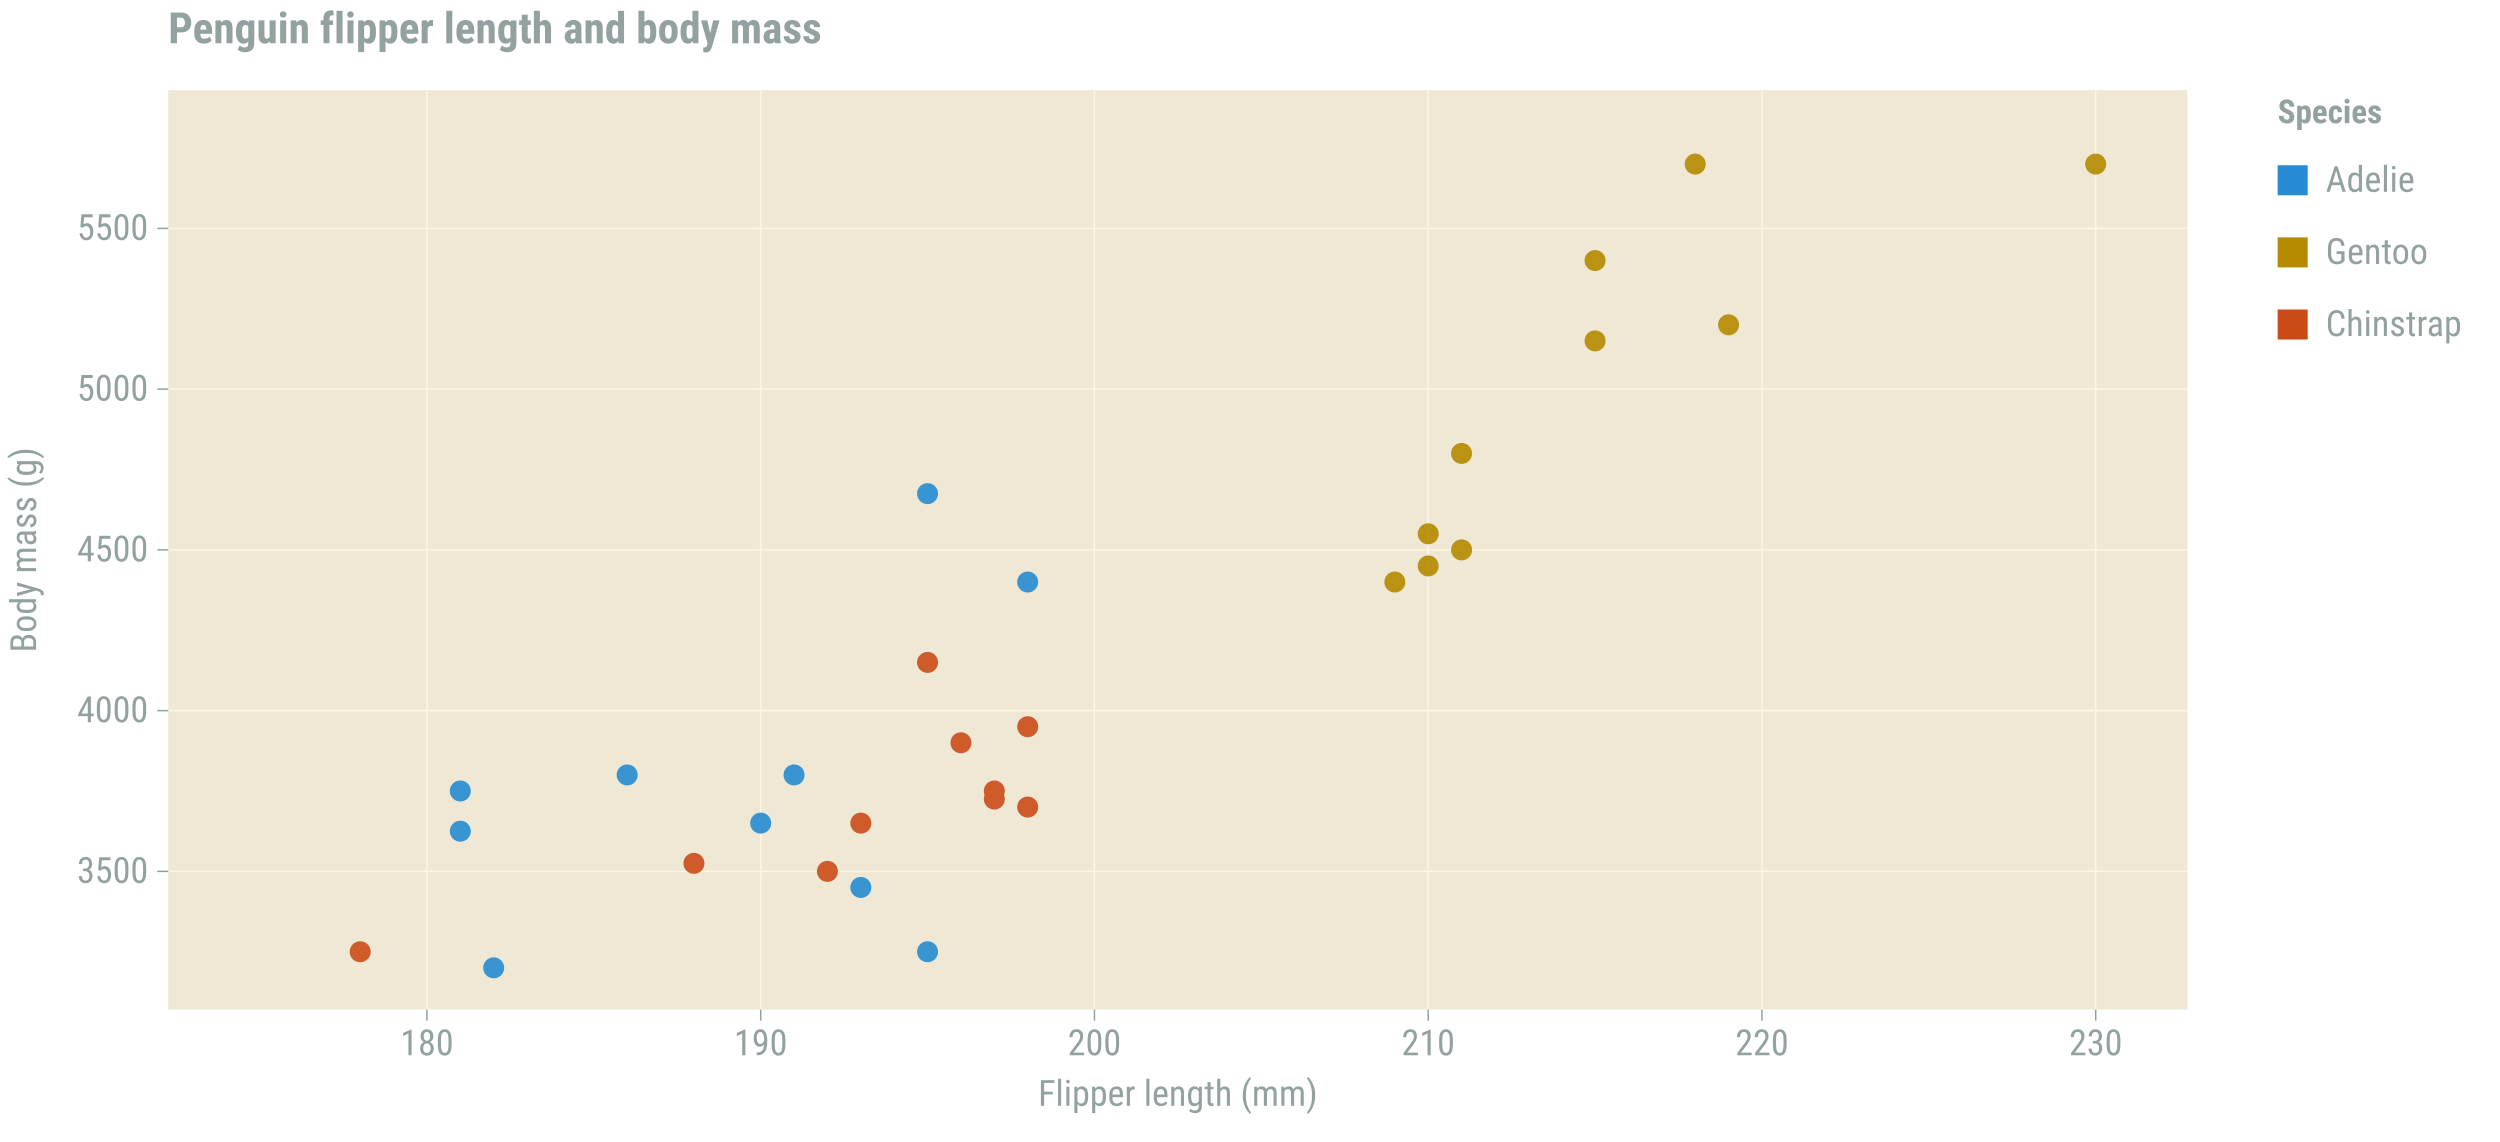
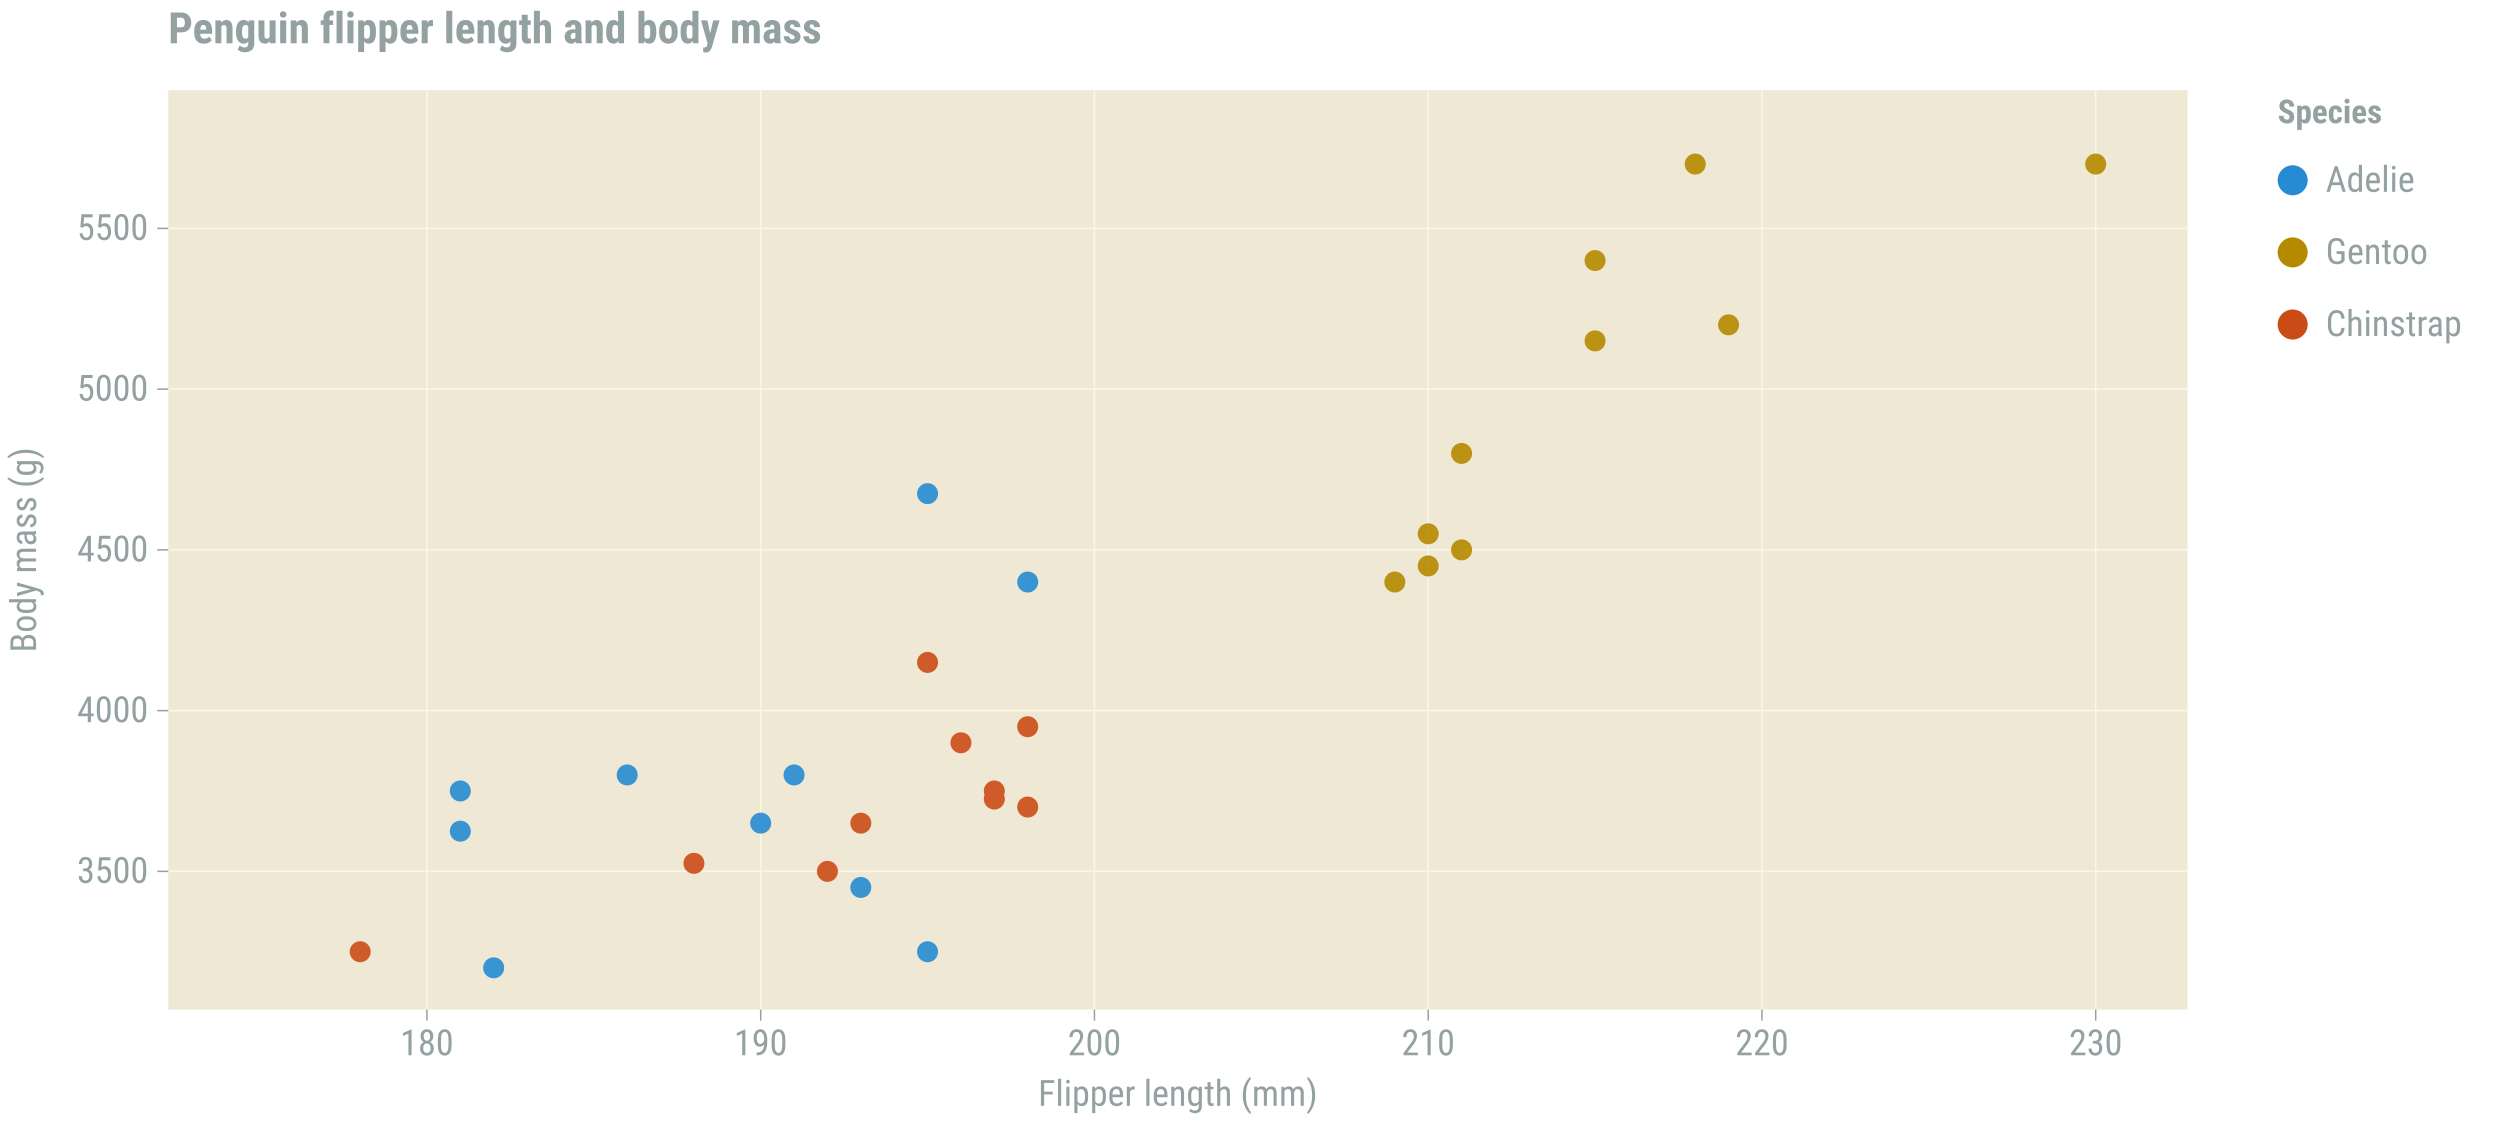
<svg xmlns="http://www.w3.org/2000/svg" width="832" height="380" viewBox="0 0 832 380" role="img" aria-label="Penguin flipper length and body mass" class="gg-plot" font-family="&quot;Roboto Condensed&quot;, &quot;Arial Narrow&quot;, Arial, sans-serif" font-size="12" font-weight="400" text-rendering="optimizeLegibility" shape-rendering="geometricPrecision">
  <text class="gg-title" x="56" y="14.4" font-size="14.4" font-weight="700" fill="var(--gg-ink, #93a1a1)">Penguin flipper length and body mass</text>
  <defs>
    <clipPath id="ssolarized_2_penguins-scatter_solarized_832x380-gg-clip-0">
      <rect width="672" height="306" />
    </clipPath>
  </defs>
  <g class="gg-panel" data-panel="0" transform="translate(56,30)">
    <rect class="gg-panel-background" width="672" height="306" fill="var(--gg-panel, #eee8d5)" />
    <g class="gg-grid" stroke="var(--gg-grid, #fdf6e3)" stroke-width="0.5" vector-effect="non-scaling-stroke">
      <line x1="86.08" y1="0" x2="86.08" y2="306" />
      <line x1="197.16" y1="0" x2="197.16" y2="306" />
      <line x1="308.23" y1="0" x2="308.23" y2="306" />
      <line x1="419.31" y1="0" x2="419.31" y2="306" />
      <line x1="530.38" y1="0" x2="530.38" y2="306" />
      <line x1="641.45" y1="0" x2="641.45" y2="306" />
      <line x1="0" y1="259.99" x2="672" y2="259.99" />
      <line x1="0" y1="206.5" x2="672" y2="206.5" />
      <line x1="0" y1="153" x2="672" y2="153" />
      <line x1="0" y1="99.5" x2="672" y2="99.5" />
      <line x1="0" y1="46.01" x2="672" y2="46.01" />
    </g>
    <g class="gg-marks" clip-path="url(#ssolarized_2_penguins-scatter_solarized_832x380-gg-clip-0)">
      <g class="gg-batch gg-points" data-layer="0" opacity="0.9">
        <circle class="gg-shape-circle" cx="97.19" cy="233.24" r="3.5" fill="#268bd2" />
        <circle class="gg-shape-circle" cx="152.73" cy="227.9" r="3.5" fill="#268bd2" />
        <circle class="gg-shape-circle" cx="252.69" cy="286.74" r="3.5" fill="#268bd2" />
        <circle class="gg-shape-circle" cx="230.48" cy="265.34" r="3.5" fill="#268bd2" />
        <circle class="gg-shape-circle" cx="197.16" cy="243.94" r="3.5" fill="#268bd2" />
        <circle class="gg-shape-circle" cx="97.19" cy="246.62" r="3.5" fill="#268bd2" />
        <circle class="gg-shape-circle" cx="252.69" cy="134.28" r="3.5" fill="#268bd2" />
        <circle class="gg-shape-circle" cx="108.3" cy="292.09" r="3.5" fill="#268bd2" />
        <circle class="gg-shape-circle" cx="208.26" cy="227.9" r="3.5" fill="#268bd2" />
        <circle class="gg-shape-circle" cx="286.02" cy="163.7" r="3.5" fill="#268bd2" />
        <circle class="gg-shape-circle" cx="430.41" cy="153" r="3.5" fill="#b58900" />
        <circle class="gg-shape-circle" cx="641.45" cy="24.61" r="3.5" fill="#b58900" />
        <circle class="gg-shape-circle" cx="419.31" cy="158.35" r="3.5" fill="#b58900" />
        <circle class="gg-shape-circle" cx="508.17" cy="24.61" r="3.5" fill="#b58900" />
        <circle class="gg-shape-circle" cx="474.84" cy="56.71" r="3.5" fill="#b58900" />
        <circle class="gg-shape-circle" cx="419.31" cy="147.65" r="3.5" fill="#b58900" />
        <circle class="gg-shape-circle" cx="430.41" cy="120.9" r="3.5" fill="#b58900" />
        <circle class="gg-shape-circle" cx="519.27" cy="78.1" r="3.5" fill="#b58900" />
        <circle class="gg-shape-circle" cx="408.2" cy="163.7" r="3.5" fill="#b58900" />
        <circle class="gg-shape-circle" cx="474.84" cy="83.45" r="3.5" fill="#b58900" />
        <circle class="gg-shape-circle" cx="219.37" cy="259.99" r="3.5" fill="#cb4b16" />
        <circle class="gg-shape-circle" cx="263.8" cy="217.2" r="3.5" fill="#cb4b16" />
        <circle class="gg-shape-circle" cx="230.48" cy="243.94" r="3.5" fill="#cb4b16" />
        <circle class="gg-shape-circle" cx="174.94" cy="257.32" r="3.5" fill="#cb4b16" />
        <circle class="gg-shape-circle" cx="274.91" cy="235.92" r="3.5" fill="#cb4b16" />
        <circle class="gg-shape-circle" cx="286.02" cy="211.85" r="3.5" fill="#cb4b16" />
        <circle class="gg-shape-circle" cx="63.87" cy="286.74" r="3.5" fill="#cb4b16" />
        <circle class="gg-shape-circle" cx="274.91" cy="233.24" r="3.5" fill="#cb4b16" />
        <circle class="gg-shape-circle" cx="252.69" cy="190.45" r="3.5" fill="#cb4b16" />
        <circle class="gg-shape-circle" cx="286.02" cy="238.59" r="3.5" fill="#cb4b16" />
      </g>
    </g>
  </g>
  <g class="gg-axis gg-axis-x" transform="translate(56,336)">
    <g class="gg-tick" transform="translate(86.08,0)">
      <line y2="3.67" stroke="var(--gg-tickColor, #93a1a1)" stroke-width="0.5" vector-effect="non-scaling-stroke" />
      <text y="6.67" dy="0.71em" text-anchor="middle" fill="var(--gg-axisText, #93a1a1)" font-size="12" font-weight="400">180</text>
    </g>
    <g class="gg-tick" transform="translate(197.16,0)">
      <line y2="3.67" stroke="var(--gg-tickColor, #93a1a1)" stroke-width="0.5" vector-effect="non-scaling-stroke" />
      <text y="6.67" dy="0.71em" text-anchor="middle" fill="var(--gg-axisText, #93a1a1)" font-size="12" font-weight="400">190</text>
    </g>
    <g class="gg-tick" transform="translate(308.23,0)">
      <line y2="3.67" stroke="var(--gg-tickColor, #93a1a1)" stroke-width="0.5" vector-effect="non-scaling-stroke" />
      <text y="6.67" dy="0.71em" text-anchor="middle" fill="var(--gg-axisText, #93a1a1)" font-size="12" font-weight="400">200</text>
    </g>
    <g class="gg-tick" transform="translate(419.31,0)">
      <line y2="3.67" stroke="var(--gg-tickColor, #93a1a1)" stroke-width="0.5" vector-effect="non-scaling-stroke" />
      <text y="6.67" dy="0.71em" text-anchor="middle" fill="var(--gg-axisText, #93a1a1)" font-size="12" font-weight="400">210</text>
    </g>
    <g class="gg-tick" transform="translate(530.38,0)">
      <line y2="3.67" stroke="var(--gg-tickColor, #93a1a1)" stroke-width="0.5" vector-effect="non-scaling-stroke" />
      <text y="6.67" dy="0.71em" text-anchor="middle" fill="var(--gg-axisText, #93a1a1)" font-size="12" font-weight="400">220</text>
    </g>
    <g class="gg-tick" transform="translate(641.45,0)">
      <line y2="3.67" stroke="var(--gg-tickColor, #93a1a1)" stroke-width="0.5" vector-effect="non-scaling-stroke" />
      <text y="6.67" dy="0.71em" text-anchor="middle" fill="var(--gg-axisText, #93a1a1)" font-size="12" font-weight="400">230</text>
    </g>
  </g>
  <g class="gg-axis gg-axis-y" transform="translate(56,30)">
    <g class="gg-tick" transform="translate(0,259.99)">
      <line x2="-3.67" stroke="var(--gg-tickColor, #93a1a1)" stroke-width="0.5" vector-effect="non-scaling-stroke" />
      <text x="-6.67" dy="0.32em" text-anchor="end" fill="var(--gg-axisText, #93a1a1)" font-size="12" font-weight="400">3500</text>
    </g>
    <g class="gg-tick" transform="translate(0,206.5)">
      <line x2="-3.67" stroke="var(--gg-tickColor, #93a1a1)" stroke-width="0.5" vector-effect="non-scaling-stroke" />
      <text x="-6.67" dy="0.32em" text-anchor="end" fill="var(--gg-axisText, #93a1a1)" font-size="12" font-weight="400">4000</text>
    </g>
    <g class="gg-tick" transform="translate(0,153)">
      <line x2="-3.67" stroke="var(--gg-tickColor, #93a1a1)" stroke-width="0.5" vector-effect="non-scaling-stroke" />
      <text x="-6.67" dy="0.32em" text-anchor="end" fill="var(--gg-axisText, #93a1a1)" font-size="12" font-weight="400">4500</text>
    </g>
    <g class="gg-tick" transform="translate(0,99.5)">
      <line x2="-3.67" stroke="var(--gg-tickColor, #93a1a1)" stroke-width="0.5" vector-effect="non-scaling-stroke" />
      <text x="-6.67" dy="0.32em" text-anchor="end" fill="var(--gg-axisText, #93a1a1)" font-size="12" font-weight="400">5000</text>
    </g>
    <g class="gg-tick" transform="translate(0,46.01)">
      <line x2="-3.67" stroke="var(--gg-tickColor, #93a1a1)" stroke-width="0.5" vector-effect="non-scaling-stroke" />
      <text x="-6.67" dy="0.32em" text-anchor="end" fill="var(--gg-axisText, #93a1a1)" font-size="12" font-weight="400">5500</text>
    </g>
  </g>
  <text class="gg-axis-title" x="392" y="368" text-anchor="middle" fill="var(--gg-ink, #93a1a1)" font-size="12" font-weight="400">Flipper length (mm)</text>
  <text class="gg-axis-title" transform="translate(12,183) rotate(-90)" text-anchor="middle" fill="var(--gg-ink, #93a1a1)" font-size="12" font-weight="400">Body mass (g)</text>
  <g class="gg-legend gg-legend-color gg-legend-right gg-legend-vertical" transform="translate(754,30)">
    <text class="gg-legend-title" x="4" y="11" font-size="11" font-weight="bold" fill="var(--gg-ink, #93a1a1)">Species</text>
-     <rect class="gg-legend-swatch" x="4" y="25" width="10" height="10" fill="#268bd2" />
+     <g class="gg-legend-key">
+       <circle class="gg-shape-circle" cx="9" cy="30" r="5" fill="#268bd2" />
+     </g>
    <text class="gg-legend-label" x="20" y="30" dy="0.32em" font-size="12" fill="var(--gg-ink, #93a1a1)">Adelie</text>
-     <rect class="gg-legend-swatch" x="4" y="49" width="10" height="10" fill="#b58900" />
+     <g class="gg-legend-key">
+       <circle class="gg-shape-circle" cx="9" cy="54" r="5" fill="#b58900" />
+     </g>
    <text class="gg-legend-label" x="20" y="54" dy="0.32em" font-size="12" fill="var(--gg-ink, #93a1a1)">Gentoo</text>
-     <rect class="gg-legend-swatch" x="4" y="73" width="10" height="10" fill="#cb4b16" />
+     <g class="gg-legend-key">
+       <circle class="gg-shape-circle" cx="9" cy="78" r="5" fill="#cb4b16" />
+     </g>
    <text class="gg-legend-label" x="20" y="78" dy="0.32em" font-size="12" fill="var(--gg-ink, #93a1a1)">Chinstrap</text>
  </g>
</svg>
